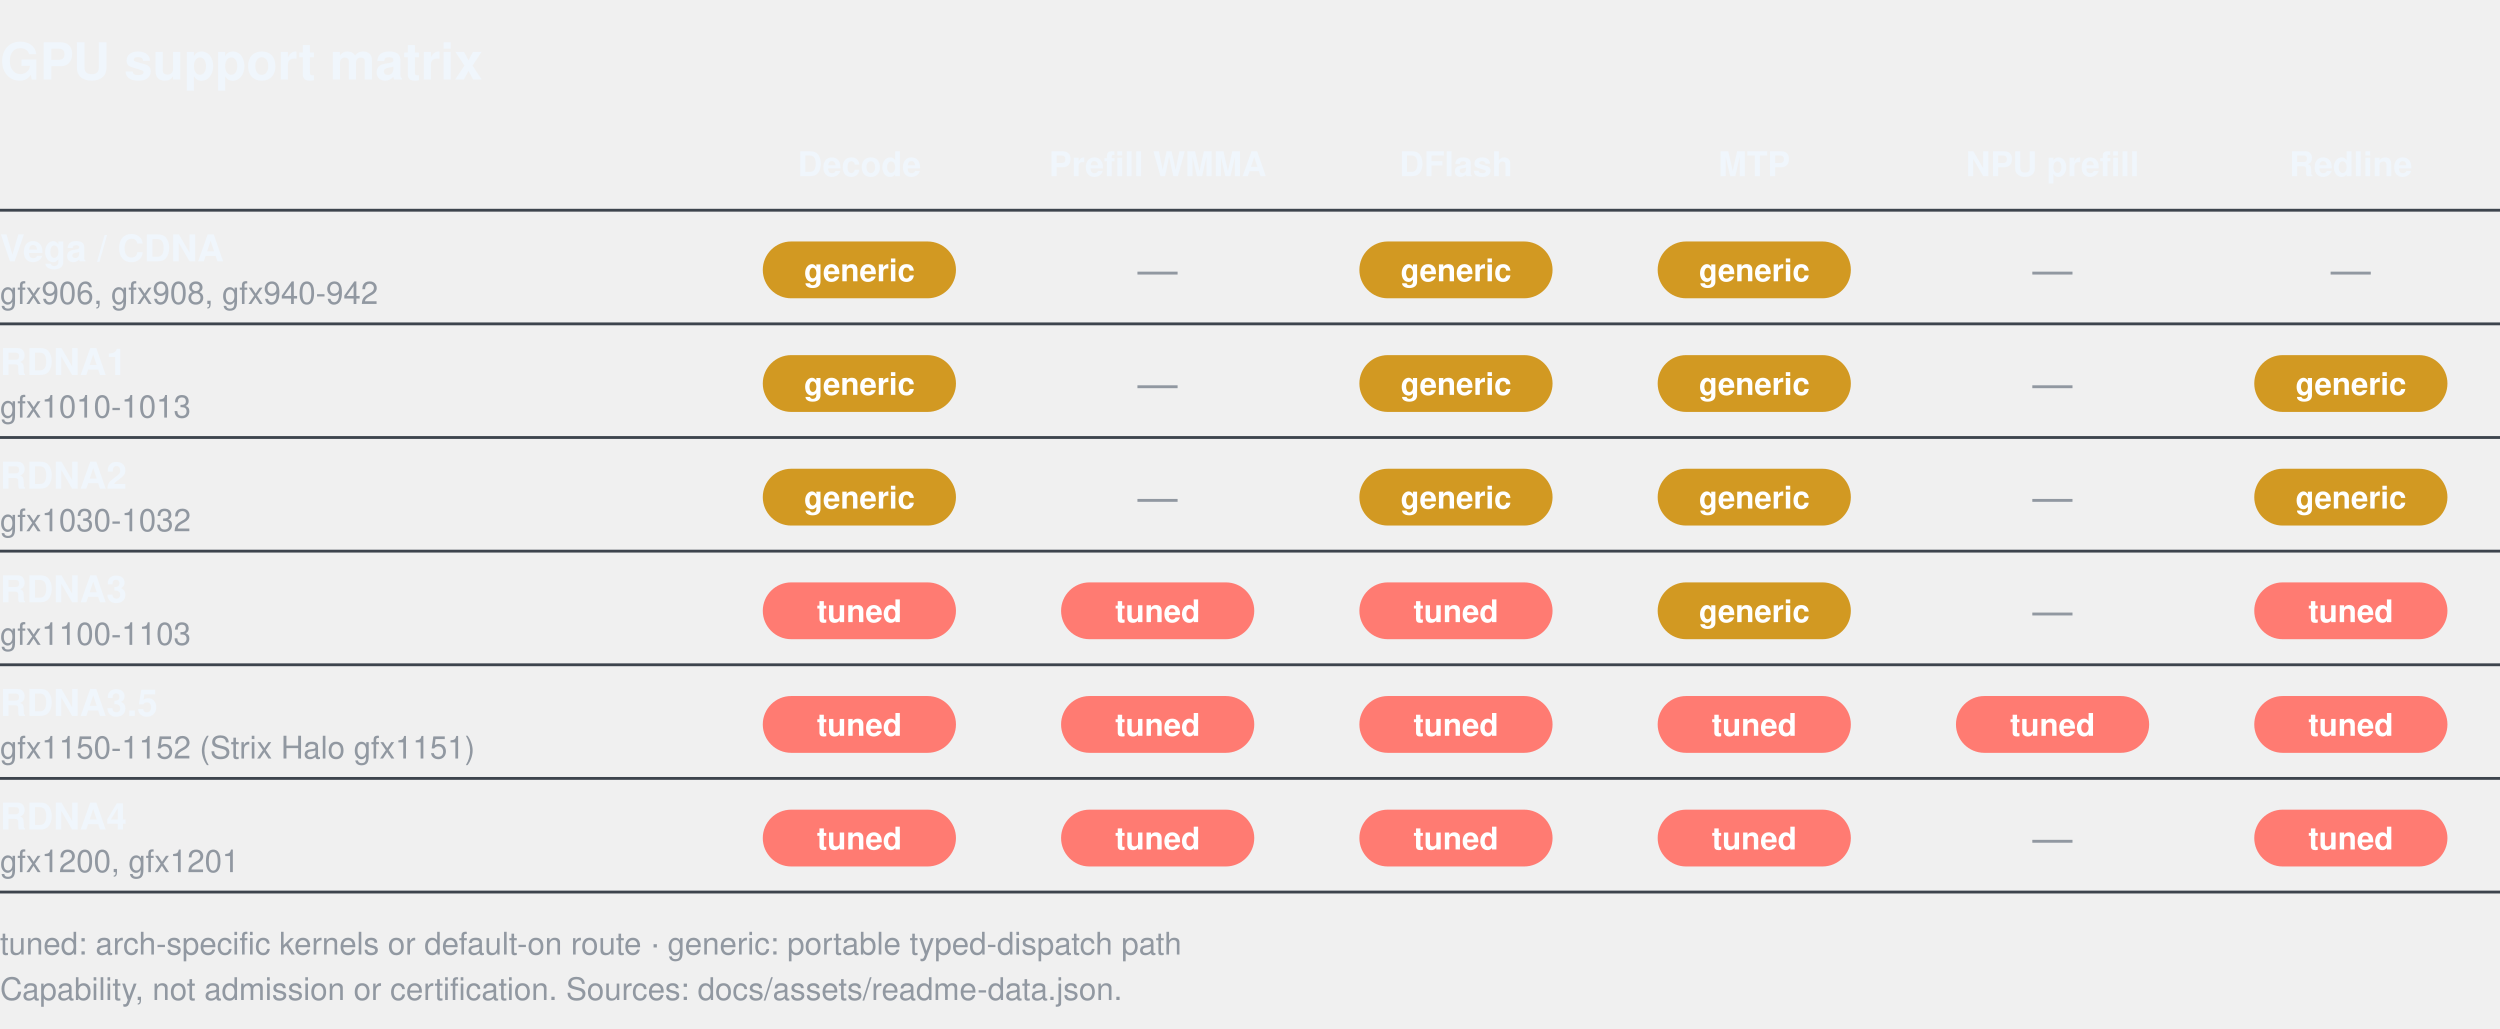
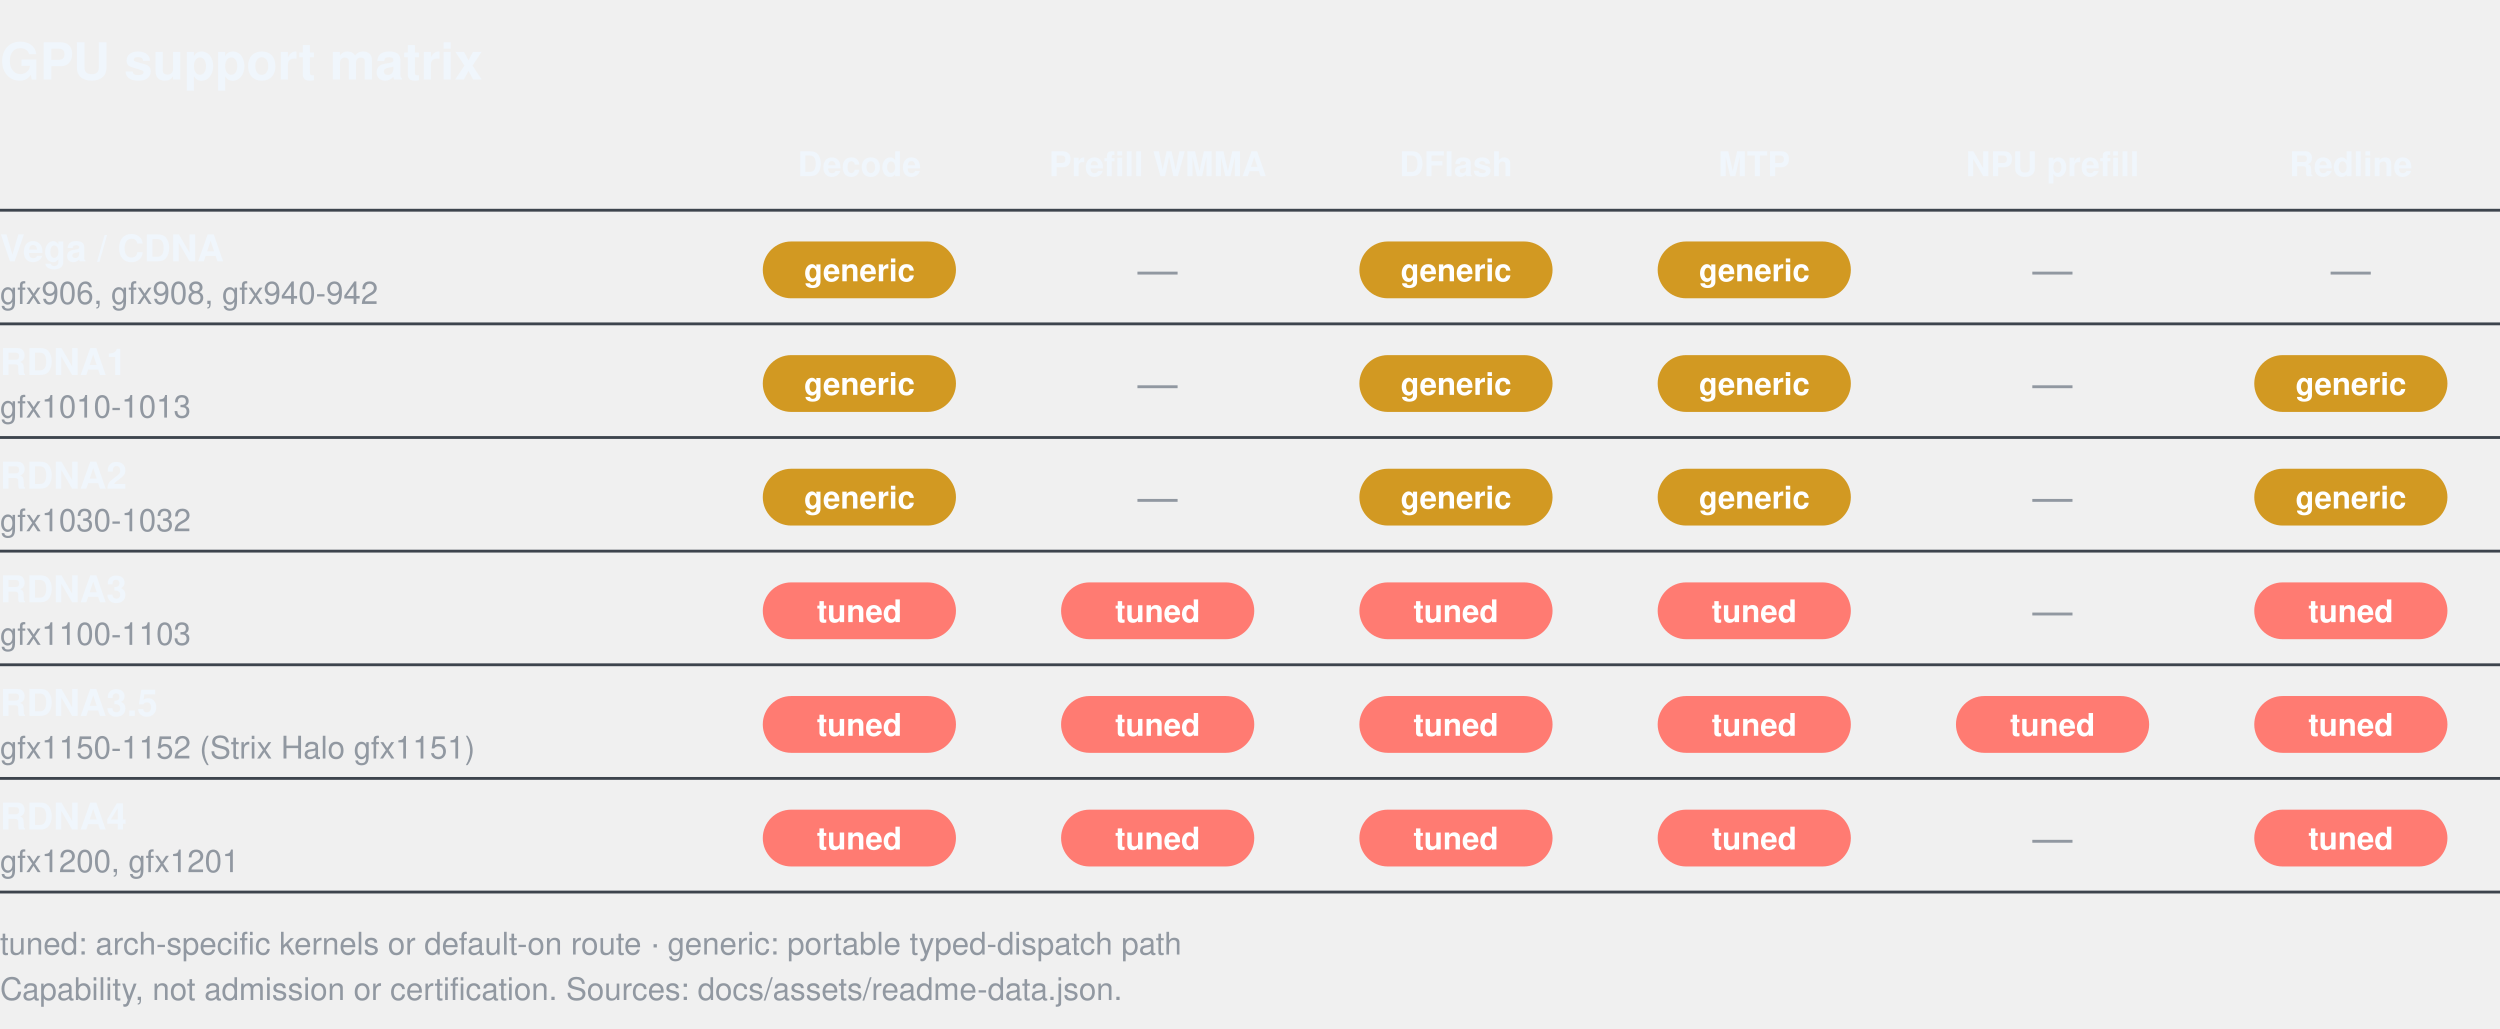
<svg xmlns="http://www.w3.org/2000/svg" width="880" height="362" viewBox="0 0 880 362" role="img" aria-label="hipfire GPU support matrix">
  <text x="0" y="28" font-family="-apple-system,Segoe UI,Helvetica,Arial,sans-serif" font-size="18" fill="#f0f6fc" text-anchor="start" font-weight="bold">GPU support matrix</text>
  <text x="302.5" y="62" font-family="-apple-system,Segoe UI,Helvetica,Arial,sans-serif" font-size="12" fill="#f0f6fc" text-anchor="middle" font-weight="bold">Decode</text>
  <text x="407.5" y="62" font-family="-apple-system,Segoe UI,Helvetica,Arial,sans-serif" font-size="12" fill="#f0f6fc" text-anchor="middle" font-weight="bold">Prefill WMMA</text>
  <text x="512.5" y="62" font-family="-apple-system,Segoe UI,Helvetica,Arial,sans-serif" font-size="12" fill="#f0f6fc" text-anchor="middle" font-weight="bold">DFlash</text>
  <text x="617.5" y="62" font-family="-apple-system,Segoe UI,Helvetica,Arial,sans-serif" font-size="12" fill="#f0f6fc" text-anchor="middle" font-weight="bold">MTP</text>
  <text x="722.5" y="62" font-family="-apple-system,Segoe UI,Helvetica,Arial,sans-serif" font-size="12" fill="#f0f6fc" text-anchor="middle" font-weight="bold">NPU prefill</text>
  <text x="827.5" y="62" font-family="-apple-system,Segoe UI,Helvetica,Arial,sans-serif" font-size="12" fill="#f0f6fc" text-anchor="middle" font-weight="bold">Redline</text>
  <line x1="0" y1="74" x2="880" y2="74" stroke="#3d444d" />
  <text x="0" y="92" font-family="-apple-system,Segoe UI,Helvetica,Arial,sans-serif" font-size="13" fill="#f0f6fc" text-anchor="start" font-weight="bold">Vega / CDNA</text>
  <text x="0" y="107" font-family="-apple-system,Segoe UI,Helvetica,Arial,sans-serif" font-size="11" fill="#9198a1" text-anchor="start" font-weight="normal">gfx906, gfx908, gfx940-942</text>
  <rect x="268.5" y="85" width="68" height="20" rx="10" fill="#d29922" />
  <text x="302.5" y="99" font-family="-apple-system,Segoe UI,Helvetica,Arial,sans-serif" font-size="11" fill="#ffffff" text-anchor="middle" font-weight="bold">generic</text>
  <text x="407.5" y="100" font-family="-apple-system,Segoe UI,Helvetica,Arial,sans-serif" font-size="14" fill="#9198a1" text-anchor="middle" font-weight="normal">—</text>
  <rect x="478.5" y="85" width="68" height="20" rx="10" fill="#d29922" />
  <text x="512.5" y="99" font-family="-apple-system,Segoe UI,Helvetica,Arial,sans-serif" font-size="11" fill="#ffffff" text-anchor="middle" font-weight="bold">generic</text>
  <rect x="583.5" y="85" width="68" height="20" rx="10" fill="#d29922" />
  <text x="617.5" y="99" font-family="-apple-system,Segoe UI,Helvetica,Arial,sans-serif" font-size="11" fill="#ffffff" text-anchor="middle" font-weight="bold">generic</text>
  <text x="722.5" y="100" font-family="-apple-system,Segoe UI,Helvetica,Arial,sans-serif" font-size="14" fill="#9198a1" text-anchor="middle" font-weight="normal">—</text>
  <text x="827.5" y="100" font-family="-apple-system,Segoe UI,Helvetica,Arial,sans-serif" font-size="14" fill="#9198a1" text-anchor="middle" font-weight="normal">—</text>
  <line x1="0" y1="114" x2="880" y2="114" stroke="#3d444d" />
  <text x="0" y="132" font-family="-apple-system,Segoe UI,Helvetica,Arial,sans-serif" font-size="13" fill="#f0f6fc" text-anchor="start" font-weight="bold">RDNA1</text>
  <text x="0" y="147" font-family="-apple-system,Segoe UI,Helvetica,Arial,sans-serif" font-size="11" fill="#9198a1" text-anchor="start" font-weight="normal">gfx1010-1013</text>
  <rect x="268.5" y="125" width="68" height="20" rx="10" fill="#d29922" />
  <text x="302.5" y="139" font-family="-apple-system,Segoe UI,Helvetica,Arial,sans-serif" font-size="11" fill="#ffffff" text-anchor="middle" font-weight="bold">generic</text>
  <text x="407.5" y="140" font-family="-apple-system,Segoe UI,Helvetica,Arial,sans-serif" font-size="14" fill="#9198a1" text-anchor="middle" font-weight="normal">—</text>
  <rect x="478.5" y="125" width="68" height="20" rx="10" fill="#d29922" />
  <text x="512.5" y="139" font-family="-apple-system,Segoe UI,Helvetica,Arial,sans-serif" font-size="11" fill="#ffffff" text-anchor="middle" font-weight="bold">generic</text>
  <rect x="583.5" y="125" width="68" height="20" rx="10" fill="#d29922" />
  <text x="617.5" y="139" font-family="-apple-system,Segoe UI,Helvetica,Arial,sans-serif" font-size="11" fill="#ffffff" text-anchor="middle" font-weight="bold">generic</text>
  <text x="722.5" y="140" font-family="-apple-system,Segoe UI,Helvetica,Arial,sans-serif" font-size="14" fill="#9198a1" text-anchor="middle" font-weight="normal">—</text>
  <rect x="793.5" y="125" width="68" height="20" rx="10" fill="#d29922" />
  <text x="827.5" y="139" font-family="-apple-system,Segoe UI,Helvetica,Arial,sans-serif" font-size="11" fill="#ffffff" text-anchor="middle" font-weight="bold">generic</text>
  <line x1="0" y1="154" x2="880" y2="154" stroke="#3d444d" />
  <text x="0" y="172" font-family="-apple-system,Segoe UI,Helvetica,Arial,sans-serif" font-size="13" fill="#f0f6fc" text-anchor="start" font-weight="bold">RDNA2</text>
  <text x="0" y="187" font-family="-apple-system,Segoe UI,Helvetica,Arial,sans-serif" font-size="11" fill="#9198a1" text-anchor="start" font-weight="normal">gfx1030-1032</text>
  <rect x="268.5" y="165" width="68" height="20" rx="10" fill="#d29922" />
  <text x="302.5" y="179" font-family="-apple-system,Segoe UI,Helvetica,Arial,sans-serif" font-size="11" fill="#ffffff" text-anchor="middle" font-weight="bold">generic</text>
  <text x="407.5" y="180" font-family="-apple-system,Segoe UI,Helvetica,Arial,sans-serif" font-size="14" fill="#9198a1" text-anchor="middle" font-weight="normal">—</text>
  <rect x="478.5" y="165" width="68" height="20" rx="10" fill="#d29922" />
  <text x="512.5" y="179" font-family="-apple-system,Segoe UI,Helvetica,Arial,sans-serif" font-size="11" fill="#ffffff" text-anchor="middle" font-weight="bold">generic</text>
  <rect x="583.5" y="165" width="68" height="20" rx="10" fill="#d29922" />
  <text x="617.5" y="179" font-family="-apple-system,Segoe UI,Helvetica,Arial,sans-serif" font-size="11" fill="#ffffff" text-anchor="middle" font-weight="bold">generic</text>
  <text x="722.5" y="180" font-family="-apple-system,Segoe UI,Helvetica,Arial,sans-serif" font-size="14" fill="#9198a1" text-anchor="middle" font-weight="normal">—</text>
  <rect x="793.5" y="165" width="68" height="20" rx="10" fill="#d29922" />
  <text x="827.5" y="179" font-family="-apple-system,Segoe UI,Helvetica,Arial,sans-serif" font-size="11" fill="#ffffff" text-anchor="middle" font-weight="bold">generic</text>
  <line x1="0" y1="194" x2="880" y2="194" stroke="#3d444d" />
  <text x="0" y="212" font-family="-apple-system,Segoe UI,Helvetica,Arial,sans-serif" font-size="13" fill="#f0f6fc" text-anchor="start" font-weight="bold">RDNA3</text>
  <text x="0" y="227" font-family="-apple-system,Segoe UI,Helvetica,Arial,sans-serif" font-size="11" fill="#9198a1" text-anchor="start" font-weight="normal">gfx1100-1103</text>
  <rect x="268.5" y="205" width="68" height="20" rx="10" fill="#ff7b72" />
  <text x="302.5" y="219" font-family="-apple-system,Segoe UI,Helvetica,Arial,sans-serif" font-size="11" fill="#ffffff" text-anchor="middle" font-weight="bold">tuned</text>
  <rect x="373.5" y="205" width="68" height="20" rx="10" fill="#ff7b72" />
  <text x="407.5" y="219" font-family="-apple-system,Segoe UI,Helvetica,Arial,sans-serif" font-size="11" fill="#ffffff" text-anchor="middle" font-weight="bold">tuned</text>
  <rect x="478.5" y="205" width="68" height="20" rx="10" fill="#ff7b72" />
  <text x="512.5" y="219" font-family="-apple-system,Segoe UI,Helvetica,Arial,sans-serif" font-size="11" fill="#ffffff" text-anchor="middle" font-weight="bold">tuned</text>
-   <rect x="583.5" y="205" width="68" height="20" rx="10" fill="#d29922" />
-   <text x="617.5" y="219" font-family="-apple-system,Segoe UI,Helvetica,Arial,sans-serif" font-size="11" fill="#ffffff" text-anchor="middle" font-weight="bold">generic</text>
+   <rect x="583.5" y="205" width="68" height="20" rx="10" fill="#ff7b72" />
+   <text x="617.5" y="219" font-family="-apple-system,Segoe UI,Helvetica,Arial,sans-serif" font-size="11" fill="#ffffff" text-anchor="middle" font-weight="bold">tuned</text>
  <text x="722.5" y="220" font-family="-apple-system,Segoe UI,Helvetica,Arial,sans-serif" font-size="14" fill="#9198a1" text-anchor="middle" font-weight="normal">—</text>
  <rect x="793.5" y="205" width="68" height="20" rx="10" fill="#ff7b72" />
  <text x="827.5" y="219" font-family="-apple-system,Segoe UI,Helvetica,Arial,sans-serif" font-size="11" fill="#ffffff" text-anchor="middle" font-weight="bold">tuned</text>
  <line x1="0" y1="234" x2="880" y2="234" stroke="#3d444d" />
  <text x="0" y="252" font-family="-apple-system,Segoe UI,Helvetica,Arial,sans-serif" font-size="13" fill="#f0f6fc" text-anchor="start" font-weight="bold">RDNA3.5</text>
  <text x="0" y="267" font-family="-apple-system,Segoe UI,Helvetica,Arial,sans-serif" font-size="11" fill="#9198a1" text-anchor="start" font-weight="normal">gfx1150-1152 (Strix Halo gfx1151)</text>
  <rect x="268.5" y="245" width="68" height="20" rx="10" fill="#ff7b72" />
  <text x="302.5" y="259" font-family="-apple-system,Segoe UI,Helvetica,Arial,sans-serif" font-size="11" fill="#ffffff" text-anchor="middle" font-weight="bold">tuned</text>
  <rect x="373.5" y="245" width="68" height="20" rx="10" fill="#ff7b72" />
  <text x="407.5" y="259" font-family="-apple-system,Segoe UI,Helvetica,Arial,sans-serif" font-size="11" fill="#ffffff" text-anchor="middle" font-weight="bold">tuned</text>
  <rect x="478.5" y="245" width="68" height="20" rx="10" fill="#ff7b72" />
  <text x="512.5" y="259" font-family="-apple-system,Segoe UI,Helvetica,Arial,sans-serif" font-size="11" fill="#ffffff" text-anchor="middle" font-weight="bold">tuned</text>
  <rect x="583.5" y="245" width="68" height="20" rx="10" fill="#ff7b72" />
  <text x="617.5" y="259" font-family="-apple-system,Segoe UI,Helvetica,Arial,sans-serif" font-size="11" fill="#ffffff" text-anchor="middle" font-weight="bold">tuned</text>
  <rect x="688.5" y="245" width="68" height="20" rx="10" fill="#ff7b72" />
  <text x="722.5" y="259" font-family="-apple-system,Segoe UI,Helvetica,Arial,sans-serif" font-size="11" fill="#ffffff" text-anchor="middle" font-weight="bold">tuned</text>
  <rect x="793.5" y="245" width="68" height="20" rx="10" fill="#ff7b72" />
  <text x="827.5" y="259" font-family="-apple-system,Segoe UI,Helvetica,Arial,sans-serif" font-size="11" fill="#ffffff" text-anchor="middle" font-weight="bold">tuned</text>
  <line x1="0" y1="274" x2="880" y2="274" stroke="#3d444d" />
  <text x="0" y="292" font-family="-apple-system,Segoe UI,Helvetica,Arial,sans-serif" font-size="13" fill="#f0f6fc" text-anchor="start" font-weight="bold">RDNA4</text>
  <text x="0" y="307" font-family="-apple-system,Segoe UI,Helvetica,Arial,sans-serif" font-size="11" fill="#9198a1" text-anchor="start" font-weight="normal">gfx1200, gfx1201</text>
  <rect x="268.5" y="285" width="68" height="20" rx="10" fill="#ff7b72" />
  <text x="302.5" y="299" font-family="-apple-system,Segoe UI,Helvetica,Arial,sans-serif" font-size="11" fill="#ffffff" text-anchor="middle" font-weight="bold">tuned</text>
  <rect x="373.5" y="285" width="68" height="20" rx="10" fill="#ff7b72" />
  <text x="407.5" y="299" font-family="-apple-system,Segoe UI,Helvetica,Arial,sans-serif" font-size="11" fill="#ffffff" text-anchor="middle" font-weight="bold">tuned</text>
  <rect x="478.5" y="285" width="68" height="20" rx="10" fill="#ff7b72" />
  <text x="512.5" y="299" font-family="-apple-system,Segoe UI,Helvetica,Arial,sans-serif" font-size="11" fill="#ffffff" text-anchor="middle" font-weight="bold">tuned</text>
  <rect x="583.5" y="285" width="68" height="20" rx="10" fill="#ff7b72" />
  <text x="617.5" y="299" font-family="-apple-system,Segoe UI,Helvetica,Arial,sans-serif" font-size="11" fill="#ffffff" text-anchor="middle" font-weight="bold">tuned</text>
  <text x="722.5" y="300" font-family="-apple-system,Segoe UI,Helvetica,Arial,sans-serif" font-size="14" fill="#9198a1" text-anchor="middle" font-weight="normal">—</text>
  <rect x="793.5" y="285" width="68" height="20" rx="10" fill="#ff7b72" />
  <text x="827.5" y="299" font-family="-apple-system,Segoe UI,Helvetica,Arial,sans-serif" font-size="11" fill="#ffffff" text-anchor="middle" font-weight="bold">tuned</text>
  <line x1="0" y1="314" x2="880" y2="314" stroke="#3d444d" />
  <text x="0" y="336" font-family="-apple-system,Segoe UI,Helvetica,Arial,sans-serif" font-size="11" fill="#9198a1" text-anchor="start" font-weight="normal">tuned: arch-specific kernels or default-on route · generic: portable typed-dispatch path</text>
  <text x="0" y="352" font-family="-apple-system,Segoe UI,Helvetica,Arial,sans-serif" font-size="11" fill="#9198a1" text-anchor="start" font-weight="normal">Capability, not admission or certification. Sources: docs/assets/readme-data.json.</text>
</svg>
